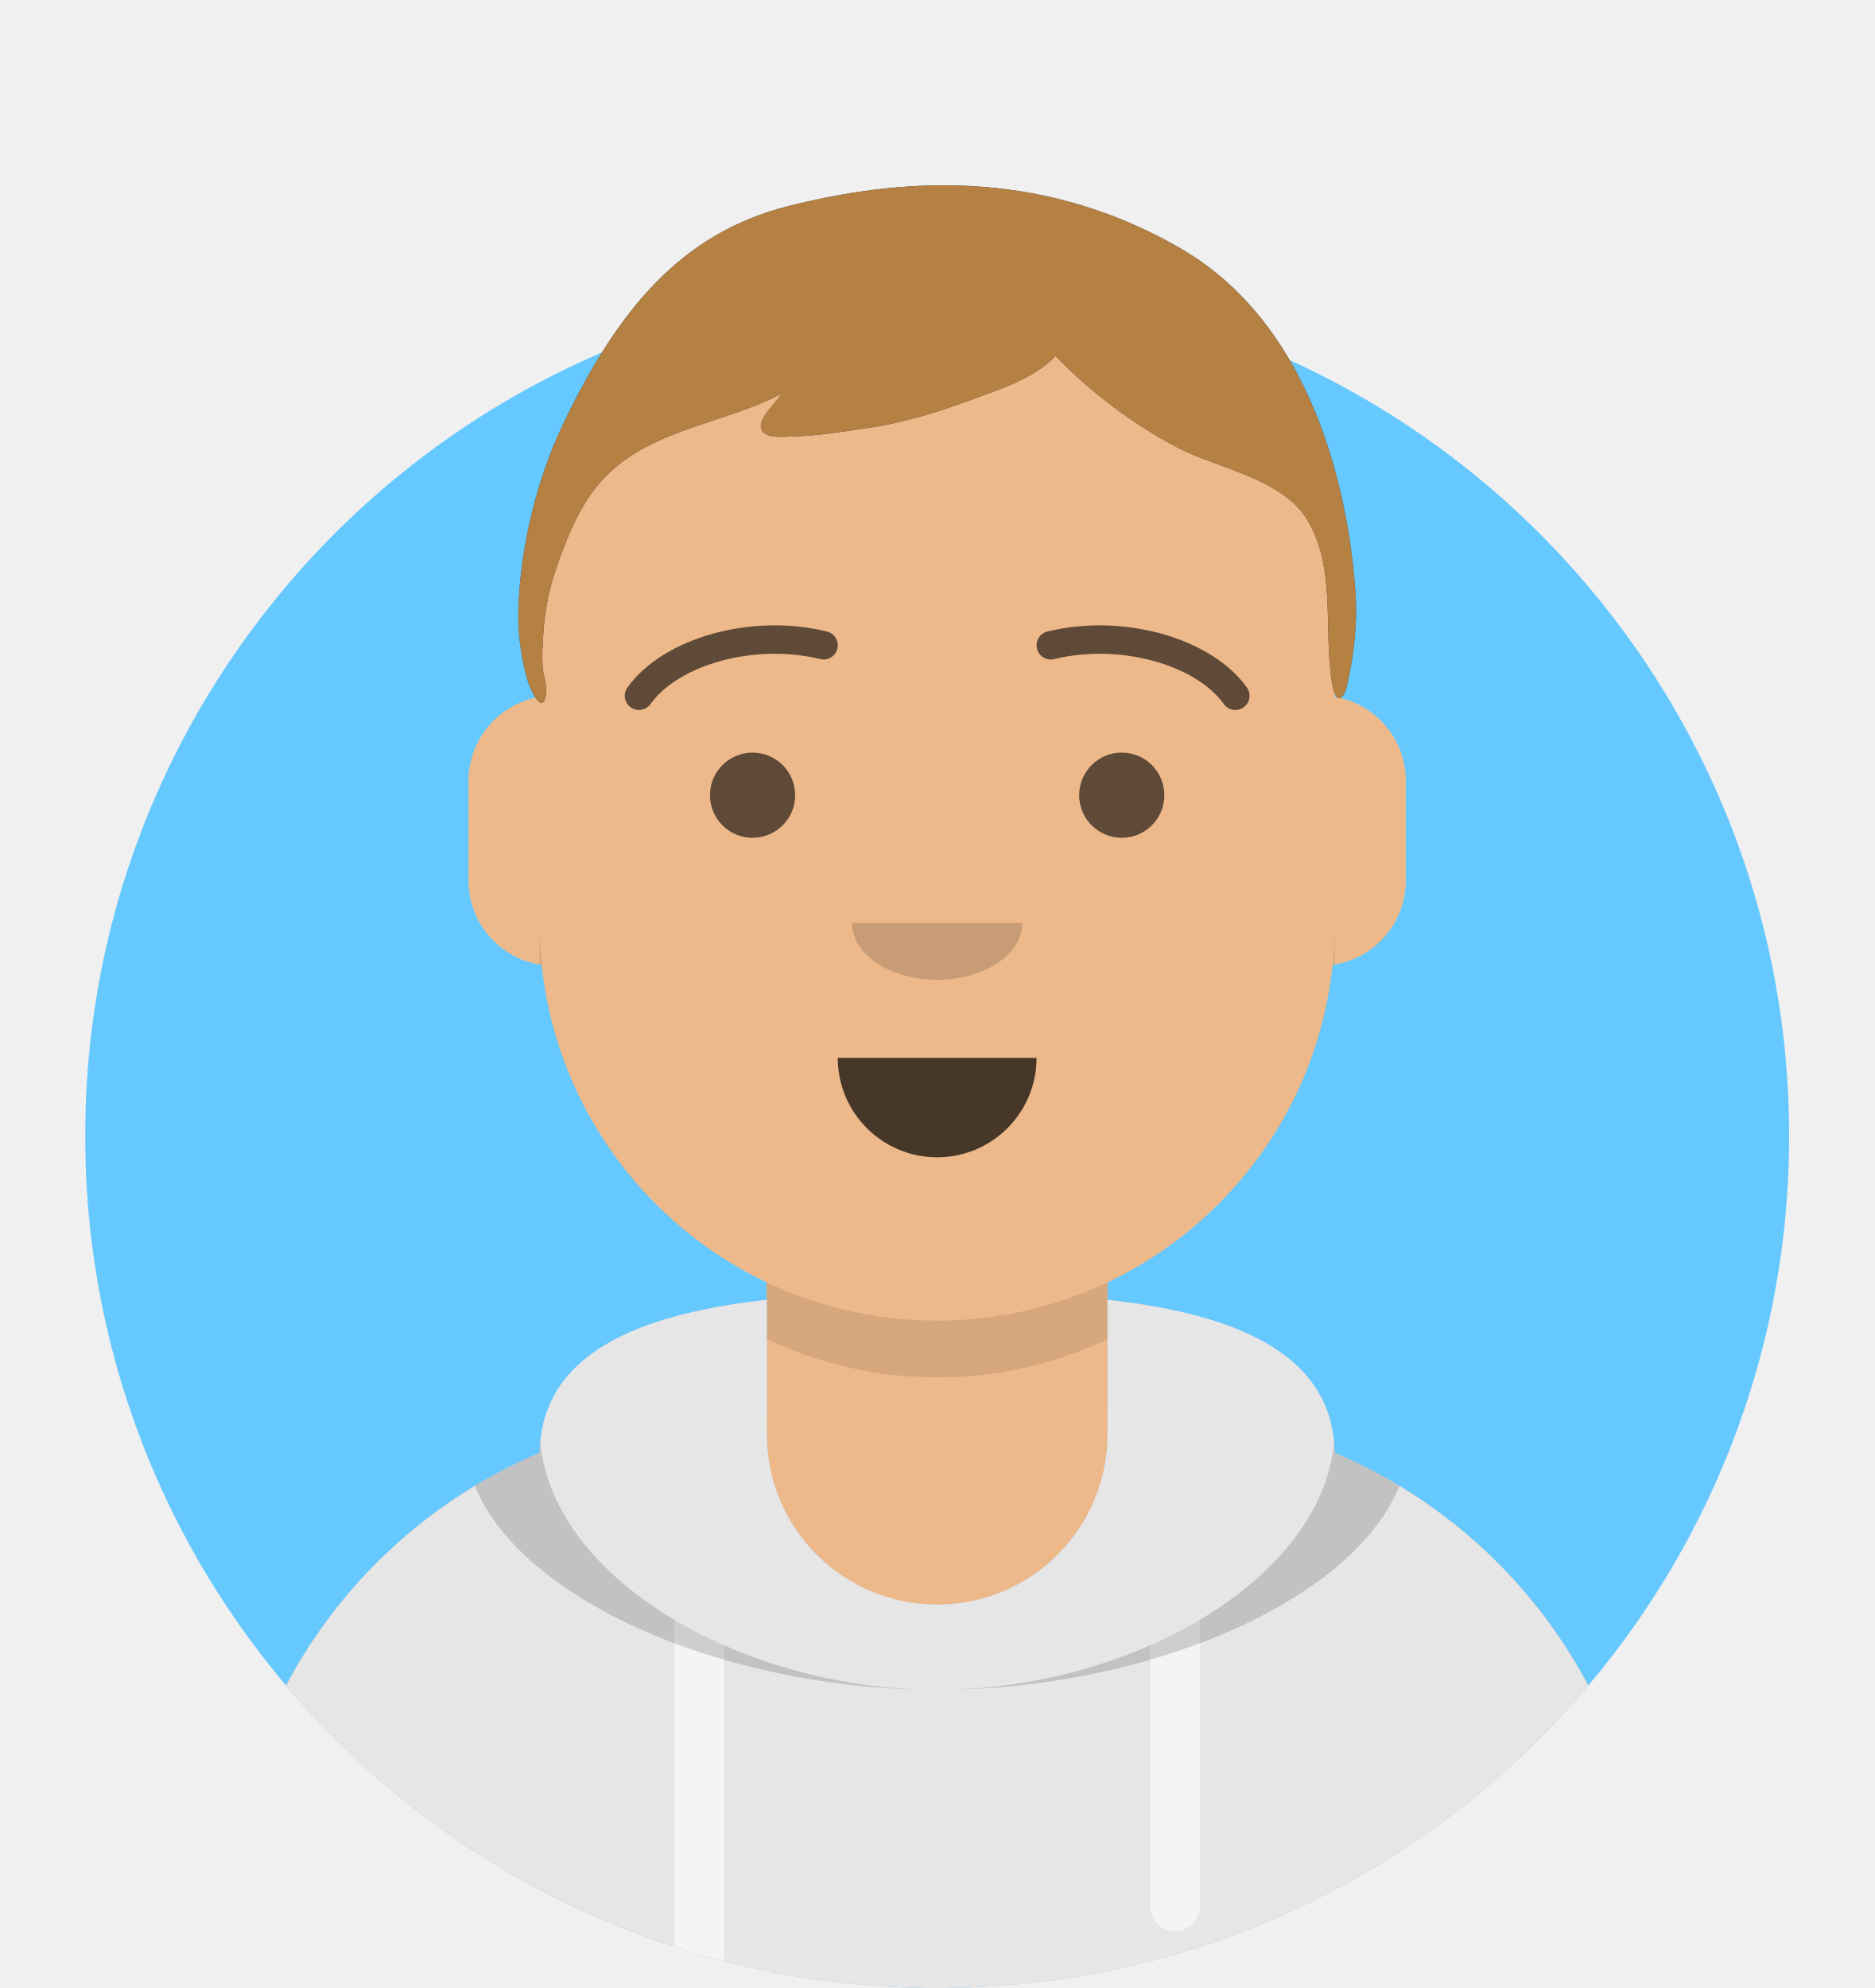
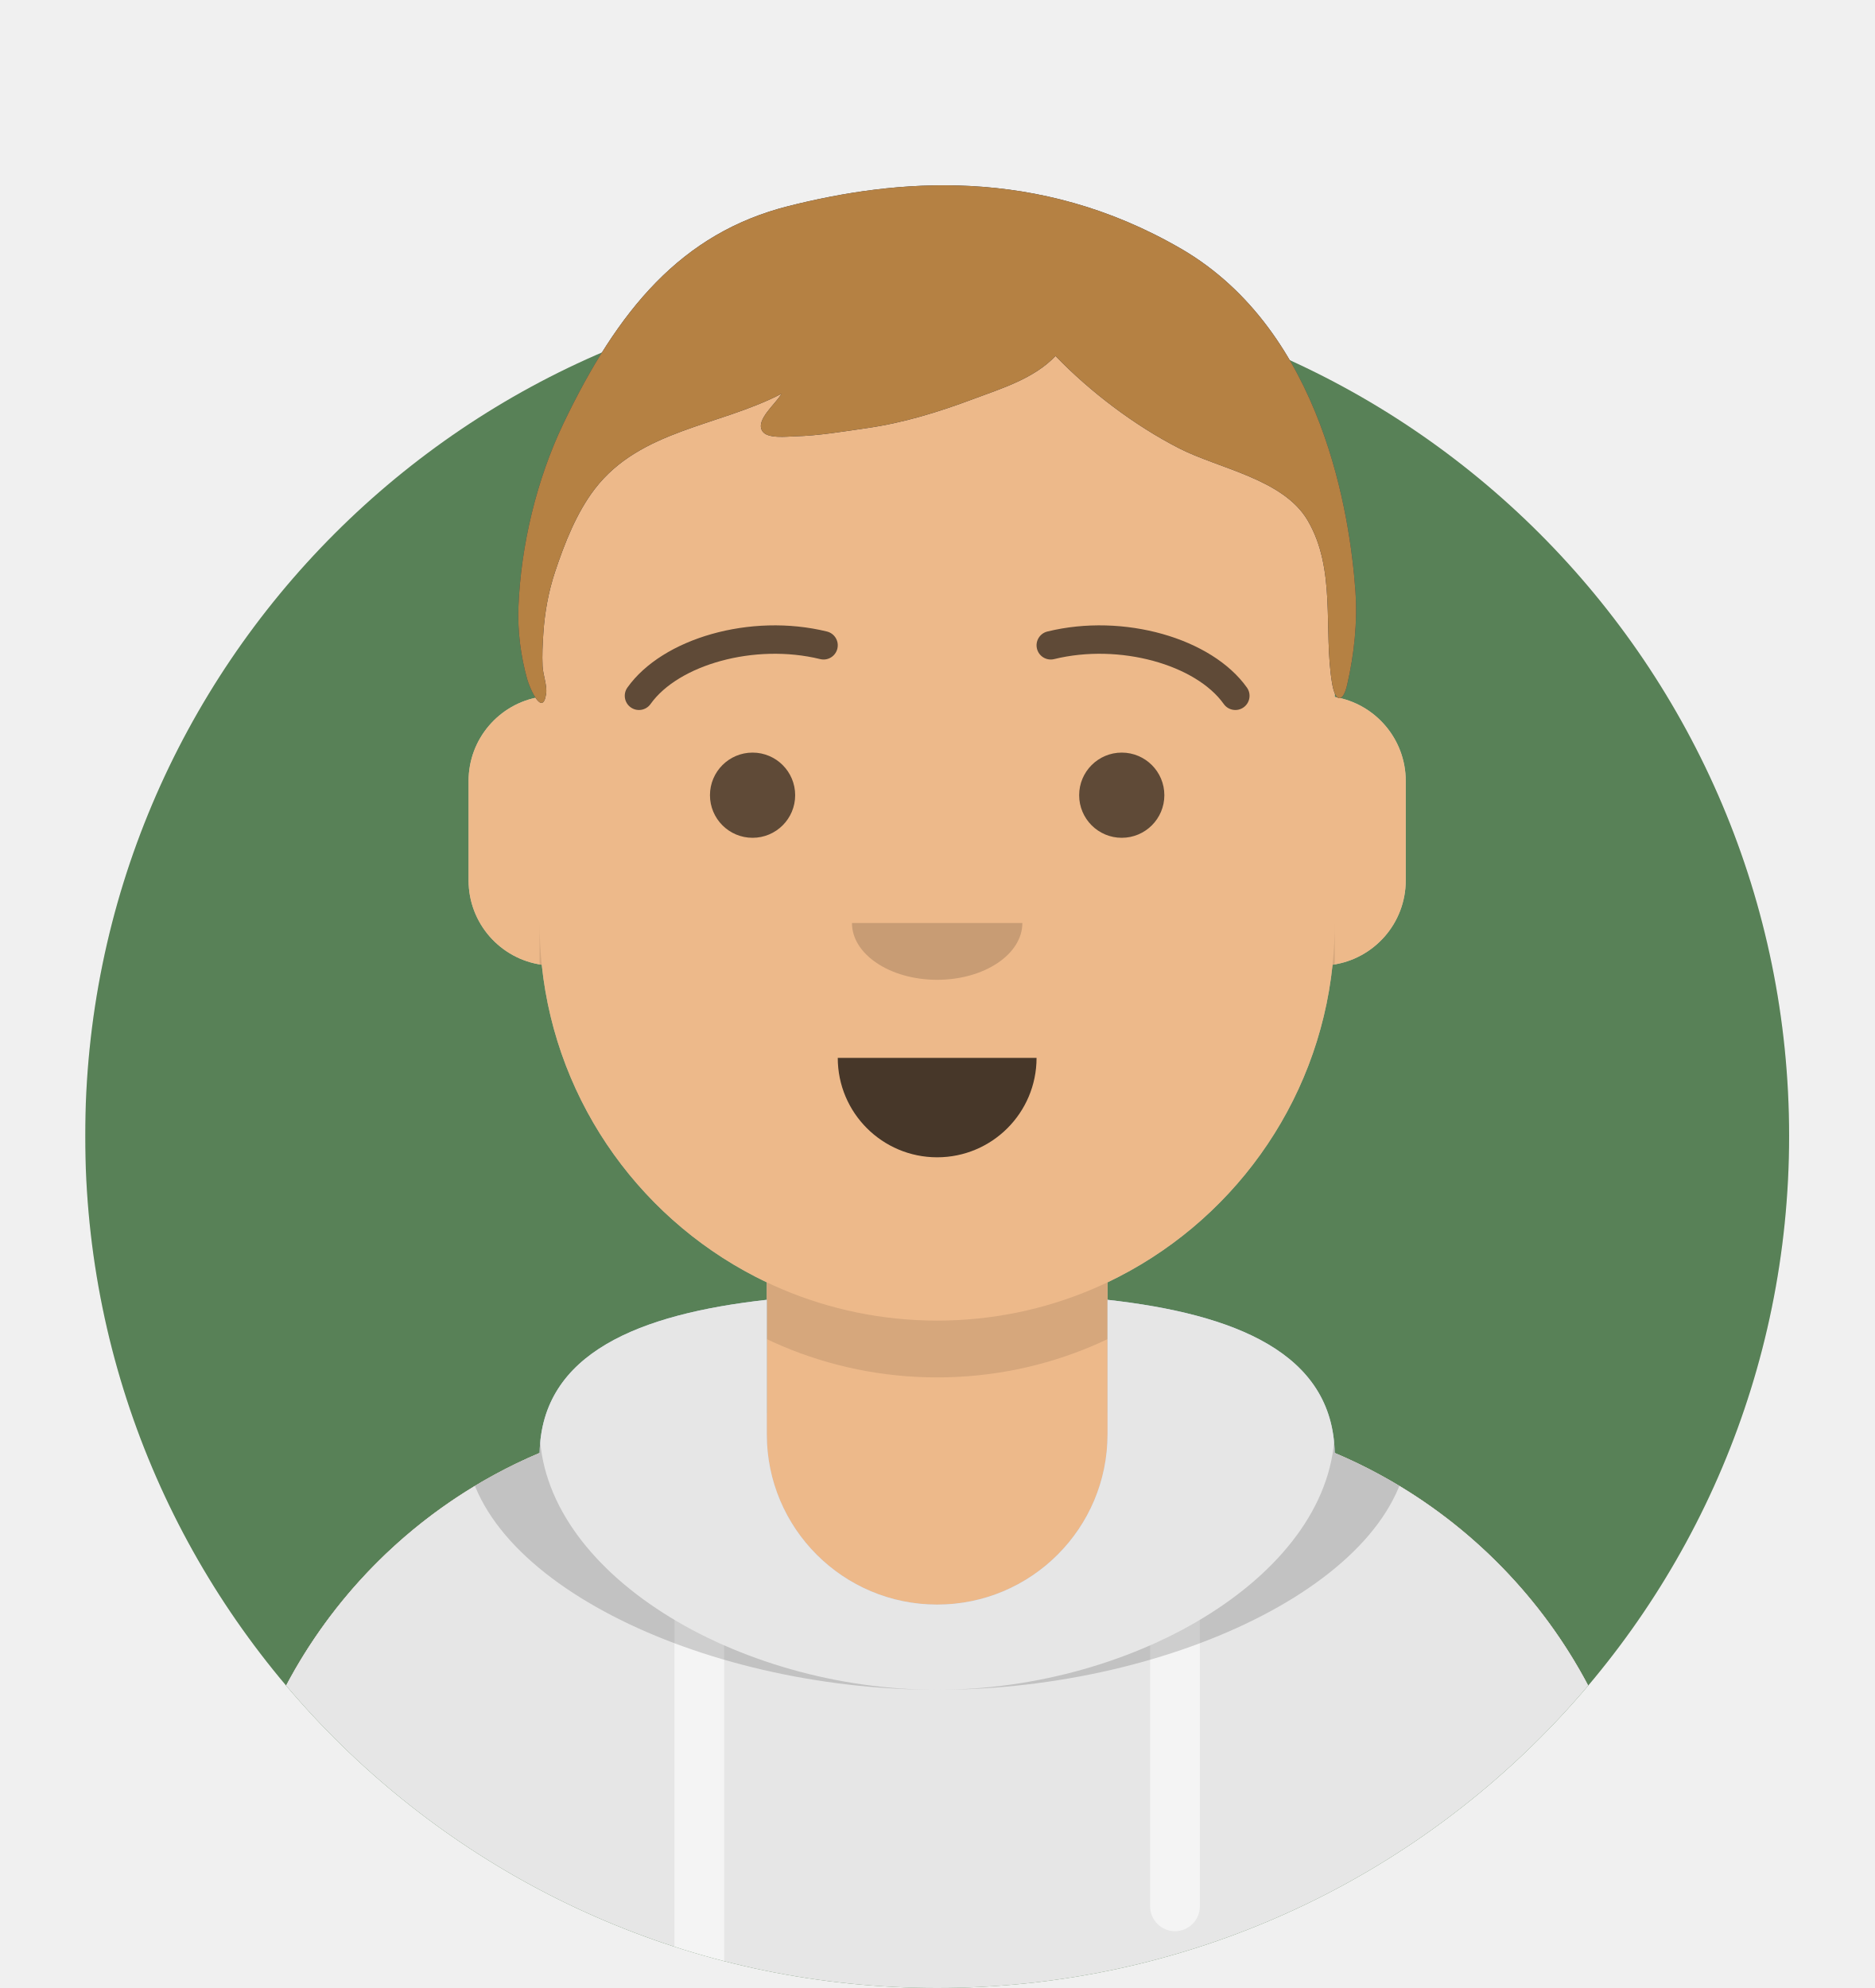
- <svg xmlns="http://www.w3.org/2000/svg" xmlns:xlink="http://www.w3.org/1999/xlink" width="264px" height="280px" viewBox="0 0 264 280" version="1.1">
-   <defs>
+ <svg xmlns="http://www.w3.org/2000/svg" xmlns:xlink="http://www.w3.org/1999/xlink" width="264" height="280" viewBox="0 0 264 280" version="1.1" id="svg11">
+   <defs id="defs1">
    <circle id="react-path-1" cx="120" cy="120" r="120" />
-     <path d="M12,160 C12,226.274 65.726,280 132,280 C198.274,280 252,226.274 252,160 L264,160 L264,-1.42108547e-14 L-3.19744231e-14,-1.42108547e-14 L-3.19744231e-14,160 L12,160 Z" id="react-path-2" />
-     <path d="M124,144.611 L124,163 L128,163 L128,163 C167.765,163 200,195.235 200,235 L200,244 L0,244 L0,235 C-4.86974701e-15,195.235 32.235,163 72,163 L72,163 L76,163 L76,144.611 C58.763,136.422 46.372,119.687 44.305,99.881 C38.48,99.058 34,94.052 34,88 L34,74 C34,68.054 38.325,63.118 44,62.166 L44,56 L44,56 C44,25.072 69.072,5.68137151e-15 100,0 L100,0 L100,0 C130.928,-5.68137151e-15 156,25.072 156,56 L156,62.166 C161.675,63.118 166,68.054 166,74 L166,88 C166,94.052 161.52,99.058 155.695,99.881 C153.628,119.687 141.237,136.422 124,144.611 Z" id="react-path-3" />
+     <path d="m 12,160 c 0,66.274 53.726,120 120,120 66.274,0 120,-53.726 120,-120 h 12 V 0 H 0 v 160 z" id="react-path-2" />
+     <path d="M 124,144.611 V 163 h 4 v 0 c 39.764,0 72,32.236 72,72 v 9 H 0 v -9 c 0,-39.764 32.235,-72 72,-72 v 0 h 4 V 144.611 C 58.763,136.422 46.372,119.687 44.305,99.881 38.48,99.058 34,94.052 34,88 V 74 C 34,68.054 38.325,63.118 44,62.166 V 56 56 C 44,25.072 69.072,0 100,0 v 0 0 c 30.928,0 56,25.072 56,56 v 6.166 c 5.675,0.952 10,5.888 10,11.834 v 14 c 0,6.052 -4.48,11.058 -10.305,11.881 C 153.628,119.687 141.237,136.422 124,144.611 Z" id="react-path-3" />
  </defs>
-   <g id="Avataaar" stroke="none" stroke-width="1" fill="none" fill-rule="evenodd">
-     <g transform="translate(-825, -1100)" id="Avataaar/Circle">
-       <g transform="translate(825, 1100)">
-         <g id="Circle" stroke-width="1" fill-rule="evenodd" transform="translate(12, 40)">
-           <mask id="react-mask-4" fill="white">
-             <use xlink:href="#react-path-1" />
+   <g id="g11" stroke="none" stroke-width="1" fill="none" fill-rule="evenodd">
+     <g transform="translate(-825,-1100)" id="Avataaar/Circle">
+       <g transform="translate(825,1100)" id="g10">
+         <g id="Circle" stroke-width="1" fill-rule="evenodd" transform="translate(12,40)">
+           <mask id="react-mask-4" fill="#ffffff">
+             <use xlink:href="#react-path-1" id="use1" />
          </mask>
-           <use id="Circle-Background" fill="#E6E6E6" xlink:href="#react-path-1" />
-           <g id="Color/Palette/Blue-01" mask="url(#react-mask-4)" fill="#65C9FF">
-             <rect id="🖍Color" x="0" y="0" width="240" height="240" />
+           <use id="Circle-Background" fill="#e6e6e6" xlink:href="#react-path-1" />
+           <g id="Color/Palette/Blue-01" mask="url(#react-mask-4)" fill="#65c9ff">
+             <rect id="🖍Color" x="0" y="0" width="240" height="240" style="fill:#588157;fill-opacity:1" />
          </g>
        </g>
-         <mask id="react-mask-5" fill="white">
-           <use xlink:href="#react-path-2" />
+         <mask id="react-mask-5" fill="#ffffff">
+           <use xlink:href="#react-path-2" id="use2" />
        </mask>
        <g id="Mask" />
        <g id="Avataaar" stroke-width="1" fill-rule="evenodd" mask="url(#react-mask-5)">
-           <g id="Body" transform="translate(32, 36)">
-             <mask id="react-mask-6" fill="white">
-               <use xlink:href="#react-path-3" />
+           <g id="Body" transform="translate(32,36)">
+             <mask id="react-mask-6" fill="#ffffff">
+               <use xlink:href="#react-path-3" id="use3" />
            </mask>
-             <use fill="#D0C6AC" xlink:href="#react-path-3" />
-             <g id="Skin/👶🏽-03-Brown" mask="url(#react-mask-6)" fill="#EDB98A">
-               <g transform="translate(0, 0)" id="Color">
-                 <rect x="0" y="0" width="264" height="280" />
+             <use fill="#d0c6ac" xlink:href="#react-path-3" id="use4" />
+             <g id="Skin/👶🏽-03-Brown" mask="url(#react-mask-6)" fill="#edb98a">
+               <g id="Color">
+                 <rect x="0" y="0" width="264" height="280" id="rect4" />
              </g>
            </g>
-             <path d="M156,79 L156,102 C156,132.928 130.928,158 100,158 C69.072,158 44,132.928 44,102 L44,79 L44,94 C44,124.928 69.072,150 100,150 C130.928,150 156,124.928 156,94 L156,79 Z" id="Neck-Shadow" fill-opacity="0.1" fill="#000000" mask="url(#react-mask-6)" />
+             <path d="m 156,79 v 23 c 0,30.928 -25.072,56 -56,56 -30.928,0 -56,-25.072 -56,-56 V 79 94 c 0,30.928 25.072,56 56,56 30.928,0 56,-25.072 56,-56 z" id="Neck-Shadow" fill-opacity="0.1" fill="#000000" mask="url(#react-mask-6)" />
          </g>
-           <g id="Clothing/Hoodie" transform="translate(0, 170)">
-             <defs>
-               <path d="M108,13.071 C90.081,15.076 76.28,20.552 76.004,34.645 C50.146,45.568 32,71.165 32,100.999 L32,100.999 L32,110 L232,110 L232,100.999 C232,71.165 213.854,45.568 187.996,34.645 C187.72,20.552 173.919,15.076 156,13.071 L156,32 L156,32 C156,45.255 145.255,56 132,56 L132,56 C118.745,56 108,45.255 108,32 L108,13.071 Z" id="react-path-233" />
+           <g id="Clothing/Hoodie" transform="translate(0,170)">
+             <defs id="defs4">
+               <path d="M 108,13.071 C 90.081,15.076 76.28,20.552 76.004,34.645 50.146,45.568 32,71.165 32,100.999 v 0 V 110 h 200 v -9.001 C 232,71.165 213.854,45.568 187.996,34.645 187.72,20.552 173.919,15.076 156,13.071 V 32 32 c 0,13.255 -10.745,24 -24,24 v 0 C 118.745,56 108,45.255 108,32 Z" id="react-path-233" />
            </defs>
-             <mask id="react-mask-234" fill="white">
-               <use xlink:href="#react-path-233" />
+             <mask id="react-mask-234" fill="#ffffff">
+               <use xlink:href="#react-path-233" id="use5" />
            </mask>
-             <use id="Hoodie" fill="#B7C1DB" fill-rule="evenodd" xlink:href="#react-path-233" />
-             <g id="Color/Palette/Gray-01" mask="url(#react-mask-234)" fill-rule="evenodd" fill="#E6E6E6">
-               <rect id="🖍Color" x="0" y="0" width="264" height="110" />
+             <use id="Hoodie" fill="#b7c1db" fill-rule="evenodd" xlink:href="#react-path-233" />
+             <g id="Color/Palette/Gray-01" mask="url(#react-mask-234)" fill-rule="evenodd" fill="#e6e6e6">
+               <rect id="rect5" x="0" y="0" width="264" height="110" />
            </g>
-             <path d="M102,61.739 L102,110 L95,110 L95,58.15 C97.204,59.46 99.547,60.661 102,61.739 Z M169,58.15 L169,98.5 C169,100.433 167.433,102 165.5,102 C163.567,102 162,100.433 162,98.5 L162,61.739 C164.453,60.661 166.796,59.46 169,58.15 Z" id="Straps" fill="#F4F4F4" fill-rule="evenodd" mask="url(#react-mask-234)" />
-             <path d="M90.96,12.724 C75.909,15.571 65.5,21.243 65.5,32.308 C65.5,52.02 98.538,68 132,68 C165.462,68 198.5,52.02 198.5,32.308 C198.5,21.243 188.091,15.571 173.04,12.724 C182.125,16.074 188,21.706 188,31.077 C188,51.469 160.179,68 132,68 C103.821,68 76,51.469 76,31.077 C76,21.706 81.875,16.074 90.96,12.724 Z" id="Shadow" fill-opacity="0.16" fill="#000000" fill-rule="evenodd" mask="url(#react-mask-234)" />
+             <path d="M 102,61.739 V 110 H 95 V 58.15 c 2.204,1.31 4.547,2.511 7,3.589 z m 67,-3.589 V 98.5 c 0,1.933 -1.567,3.5 -3.5,3.5 -1.933,0 -3.5,-1.567 -3.5,-3.5 V 61.739 c 2.453,-1.078 4.796,-2.279 7,-3.589 z" id="Straps" fill="#f4f4f4" fill-rule="evenodd" mask="url(#react-mask-234)" />
+             <path d="M 90.96,12.724 C 75.909,15.571 65.5,21.243 65.5,32.308 65.5,52.02 98.538,68 132,68 165.462,68 198.5,52.02 198.5,32.308 198.5,21.243 188.091,15.571 173.04,12.724 182.125,16.074 188,21.706 188,31.077 188,51.469 160.179,68 132,68 103.821,68 76,51.469 76,31.077 76,21.706 81.875,16.074 90.96,12.724 Z" id="Shadow" fill-opacity="0.16" fill="#000000" fill-rule="evenodd" mask="url(#react-mask-234)" />
          </g>
-           <g id="Face" transform="translate(76, 82)" fill="#000000">
-             <g id="Mouth/Default" transform="translate(2, 52)" fill-opacity="0.7">
-               <path d="M40,15 C40,22.732 46.268,29 54,29 L54,29 C61.732,29 68,22.732 68,15" id="Mouth" />
+           <g id="Face" transform="translate(76,82)" fill="#000000">
+             <g id="Mouth/Default" transform="translate(2,52)" fill-opacity="0.7">
+               <path d="m 40,15 c 0,7.732 6.268,14 14,14 v 0 c 7.732,0 14,-6.268 14,-14" id="Mouth" />
            </g>
-             <g id="Nose/Default" transform="translate(28, 40)" fill-opacity="0.16">
-               <path d="M16,8 C16,12.418 21.373,16 28,16 L28,16 C34.627,16 40,12.418 40,8" id="Nose" />
+             <g id="Nose/Default" transform="translate(28,40)" fill-opacity="0.16">
+               <path d="m 16,8 c 0,4.418 5.373,8 12,8 v 0 c 6.627,0 12,-3.582 12,-8" id="Nose" />
            </g>
-             <g id="Eyes/Default-😀" transform="translate(0, 8)" fill-opacity="0.6">
+             <g id="Eyes/Default-😀" transform="translate(0,8)" fill-opacity="0.6">
              <circle id="Eye" cx="30" cy="22" r="6" />
-               <circle id="Eye" cx="82" cy="22" r="6" />
+               <circle id="circle5" cx="82" cy="22" r="6" />
            </g>
            <g id="Eyebrow/Outline/Default" fill-opacity="0.6">
-               <g id="I-Browse" transform="translate(12, 6)">
-                 <path d="M3.63,11.159 C7.545,5.65 18.278,2.561 27.523,4.831 C28.596,5.095 29.679,4.439 29.942,3.366 C30.206,2.293 29.55,1.21 28.477,0.947 C17.74,-1.69 5.312,1.887 0.37,8.841 C-0.27,9.742 -0.059,10.99 0.841,11.63 C1.742,12.27 2.99,12.059 3.63,11.159 Z" id="Eyebrow" fill-rule="nonzero" />
-                 <path d="M61.63,11.159 C65.545,5.65 76.278,2.561 85.523,4.831 C86.596,5.095 87.679,4.439 87.942,3.366 C88.206,2.293 87.55,1.21 86.477,0.947 C75.74,-1.69 63.312,1.887 58.37,8.841 C57.73,9.742 57.941,10.99 58.841,11.63 C59.742,12.27 60.99,12.059 61.63,11.159 Z" id="Eyebrow" fill-rule="nonzero" transform="translate(73.00015, 6.039198) scale(-1, 1) translate(-73.00015, -6.039198) " />
+               <g id="I-Browse" transform="translate(12,6)">
+                 <path d="M 3.63,11.159 C 7.545,5.65 18.278,2.561 27.523,4.831 28.596,5.095 29.679,4.439 29.942,3.366 30.206,2.293 29.55,1.21 28.477,0.947 17.74,-1.69 5.312,1.887 0.37,8.841 -0.27,9.742 -0.059,10.99 0.841,11.63 1.742,12.27 2.99,12.059 3.63,11.159 Z" id="Eyebrow" fill-rule="nonzero" />
+                 <path d="M 61.63,11.159 C 65.545,5.65 76.278,2.561 85.523,4.831 86.596,5.095 87.679,4.439 87.942,3.366 88.206,2.293 87.55,1.21 86.477,0.947 75.74,-1.69 63.312,1.887 58.37,8.841 c -0.64,0.9 -0.429,2.149 0.472,2.789 0.9,0.64 2.149,0.429 2.789,-0.472 z" id="path5" fill-rule="nonzero" transform="matrix(-1,0,0,1,146.0003,0)" />
              </g>
            </g>
          </g>
          <g id="Top" stroke-width="1" fill-rule="evenodd">
-             <defs>
+             <defs id="defs6">
              <rect id="react-path-251" x="0" y="0" width="264" height="280" />
-               <path d="M167.309,35.006 C147.121,23.307 127.129,25.222 112.037,29.03 C96.945,32.838 88.017,43.651 80.357,59.648 C76.596,67.503 74.366,76.791 74.023,85.481 C73.888,88.893 74.348,92.415 75.268,95.7 C75.605,96.906 77.423,101.087 77.922,97.709 C78.089,96.584 77.48,95.033 77.422,93.838 C77.344,92.269 77.427,90.681 77.534,89.115 C77.734,86.187 78.256,83.315 79.185,80.525 C80.512,76.537 82.201,72.213 84.787,68.848 C91.188,60.521 102.269,60.046 111.066,55.464 C110.303,56.869 107.36,59.143 108.379,60.727 C109.084,61.821 111.749,61.489 113.022,61.454 C116.371,61.362 119.735,60.78 123.043,60.307 C128.256,59.562 133.141,58.052 138.047,56.218 C142.063,54.716 146.65,53.326 149.669,50.14 C154.54,55.188 160.81,59.935 167.07,63.143 C172.688,66.022 181.749,67.461 185.183,73.301 C189.248,80.215 187.378,88.707 188.619,96.201 C189.091,99.05 190.164,98.987 190.751,96.438 C191.748,92.108 192.219,87.61 191.902,83.159 C191.184,73.111 187.497,46.706 167.309,35.006 Z" id="react-path-250" />
-               <filter x="-0.8%" y="-2.0%" width="101.5%" height="108.0%" filterUnits="objectBoundingBox" id="react-filter-247">
-                 <feOffset dx="0" dy="2" in="SourceAlpha" result="shadowOffsetOuter1" />
-                 <feColorMatrix values="0 0 0 0 0   0 0 0 0 0   0 0 0 0 0  0 0 0 0.16 0" type="matrix" in="shadowOffsetOuter1" result="shadowMatrixOuter1" />
-                 <feMerge>
-                   <feMergeNode in="shadowMatrixOuter1" />
-                   <feMergeNode in="SourceGraphic" />
-                 </feMerge>
-               </filter>
+               <path d="M 167.309,35.006 C 147.121,23.307 127.129,25.222 112.037,29.03 96.945,32.838 88.017,43.651 80.357,59.648 c -3.761,7.855 -5.991,17.143 -6.334,25.833 -0.135,3.412 0.325,6.934 1.245,10.219 0.337,1.206 2.156,5.387 2.655,2.008 0.166,-1.125 -0.442,-2.676 -0.501,-3.871 -0.077,-1.568 0.006,-3.157 0.113,-4.723 0.2,-2.927 0.722,-5.799 1.651,-8.59 1.327,-3.988 3.017,-8.312 5.603,-11.677 6.401,-8.328 17.481,-8.802 26.279,-13.385 -0.763,1.405 -3.707,3.68 -2.687,5.263 0.704,1.094 3.37,0.762 4.643,0.727 3.349,-0.092 6.713,-0.674 10.021,-1.147 5.213,-0.745 10.098,-2.255 15.004,-4.089 4.016,-1.502 8.603,-2.892 11.622,-6.078 4.871,5.048 11.141,9.794 17.402,13.002 5.618,2.879 14.678,4.318 18.112,10.158 4.065,6.914 2.195,15.407 3.436,22.9 0.472,2.85 1.545,2.786 2.132,0.237 0.997,-4.33 1.468,-8.828 1.151,-13.279 -0.718,-10.048 -4.405,-36.454 -24.593,-48.153 z" id="react-path-250" />
            </defs>
-             <mask id="react-mask-249" fill="white">
-               <use xlink:href="#react-path-251" />
+             <mask id="react-mask-249" fill="#ffffff">
+               <use xlink:href="#react-path-251" id="use6" />
            </mask>
-             <g id="Mask" />
+             <g id="g6" />
            <g id="Top/Short-Hair/Short-Round" mask="url(#react-mask-249)">
-               <g transform="translate(-1, 0)">
-                 <mask id="react-mask-248" fill="white">
-                   <use xlink:href="#react-path-250" />
+               <g transform="translate(-1)" id="g9">
+                 <mask id="react-mask-248" fill="#ffffff">
+                   <use xlink:href="#react-path-250" id="use7" />
                </mask>
-                 <use id="Short-Hair" stroke="none" fill="#28354B" fill-rule="evenodd" xlink:href="#react-path-250" />
-                 <g id="Skin/👶🏽-03-Brown" mask="url(#react-mask-248)" fill="#B58143">
-                   <g transform="translate(0, 0) " id="Color">
-                     <rect x="0" y="0" width="264" height="280" />
+                 <use id="Short-Hair" stroke="none" fill="#28354b" fill-rule="evenodd" xlink:href="#react-path-250" />
+                 <g id="g8" mask="url(#react-mask-248)" fill="#b58143">
+                   <g id="g7">
+                     <rect x="0" y="0" width="264" height="280" id="rect7" />
                  </g>
                </g>
              </g>
            </g>
          </g>
        </g>
      </g>
    </g>
  </g>
</svg>
